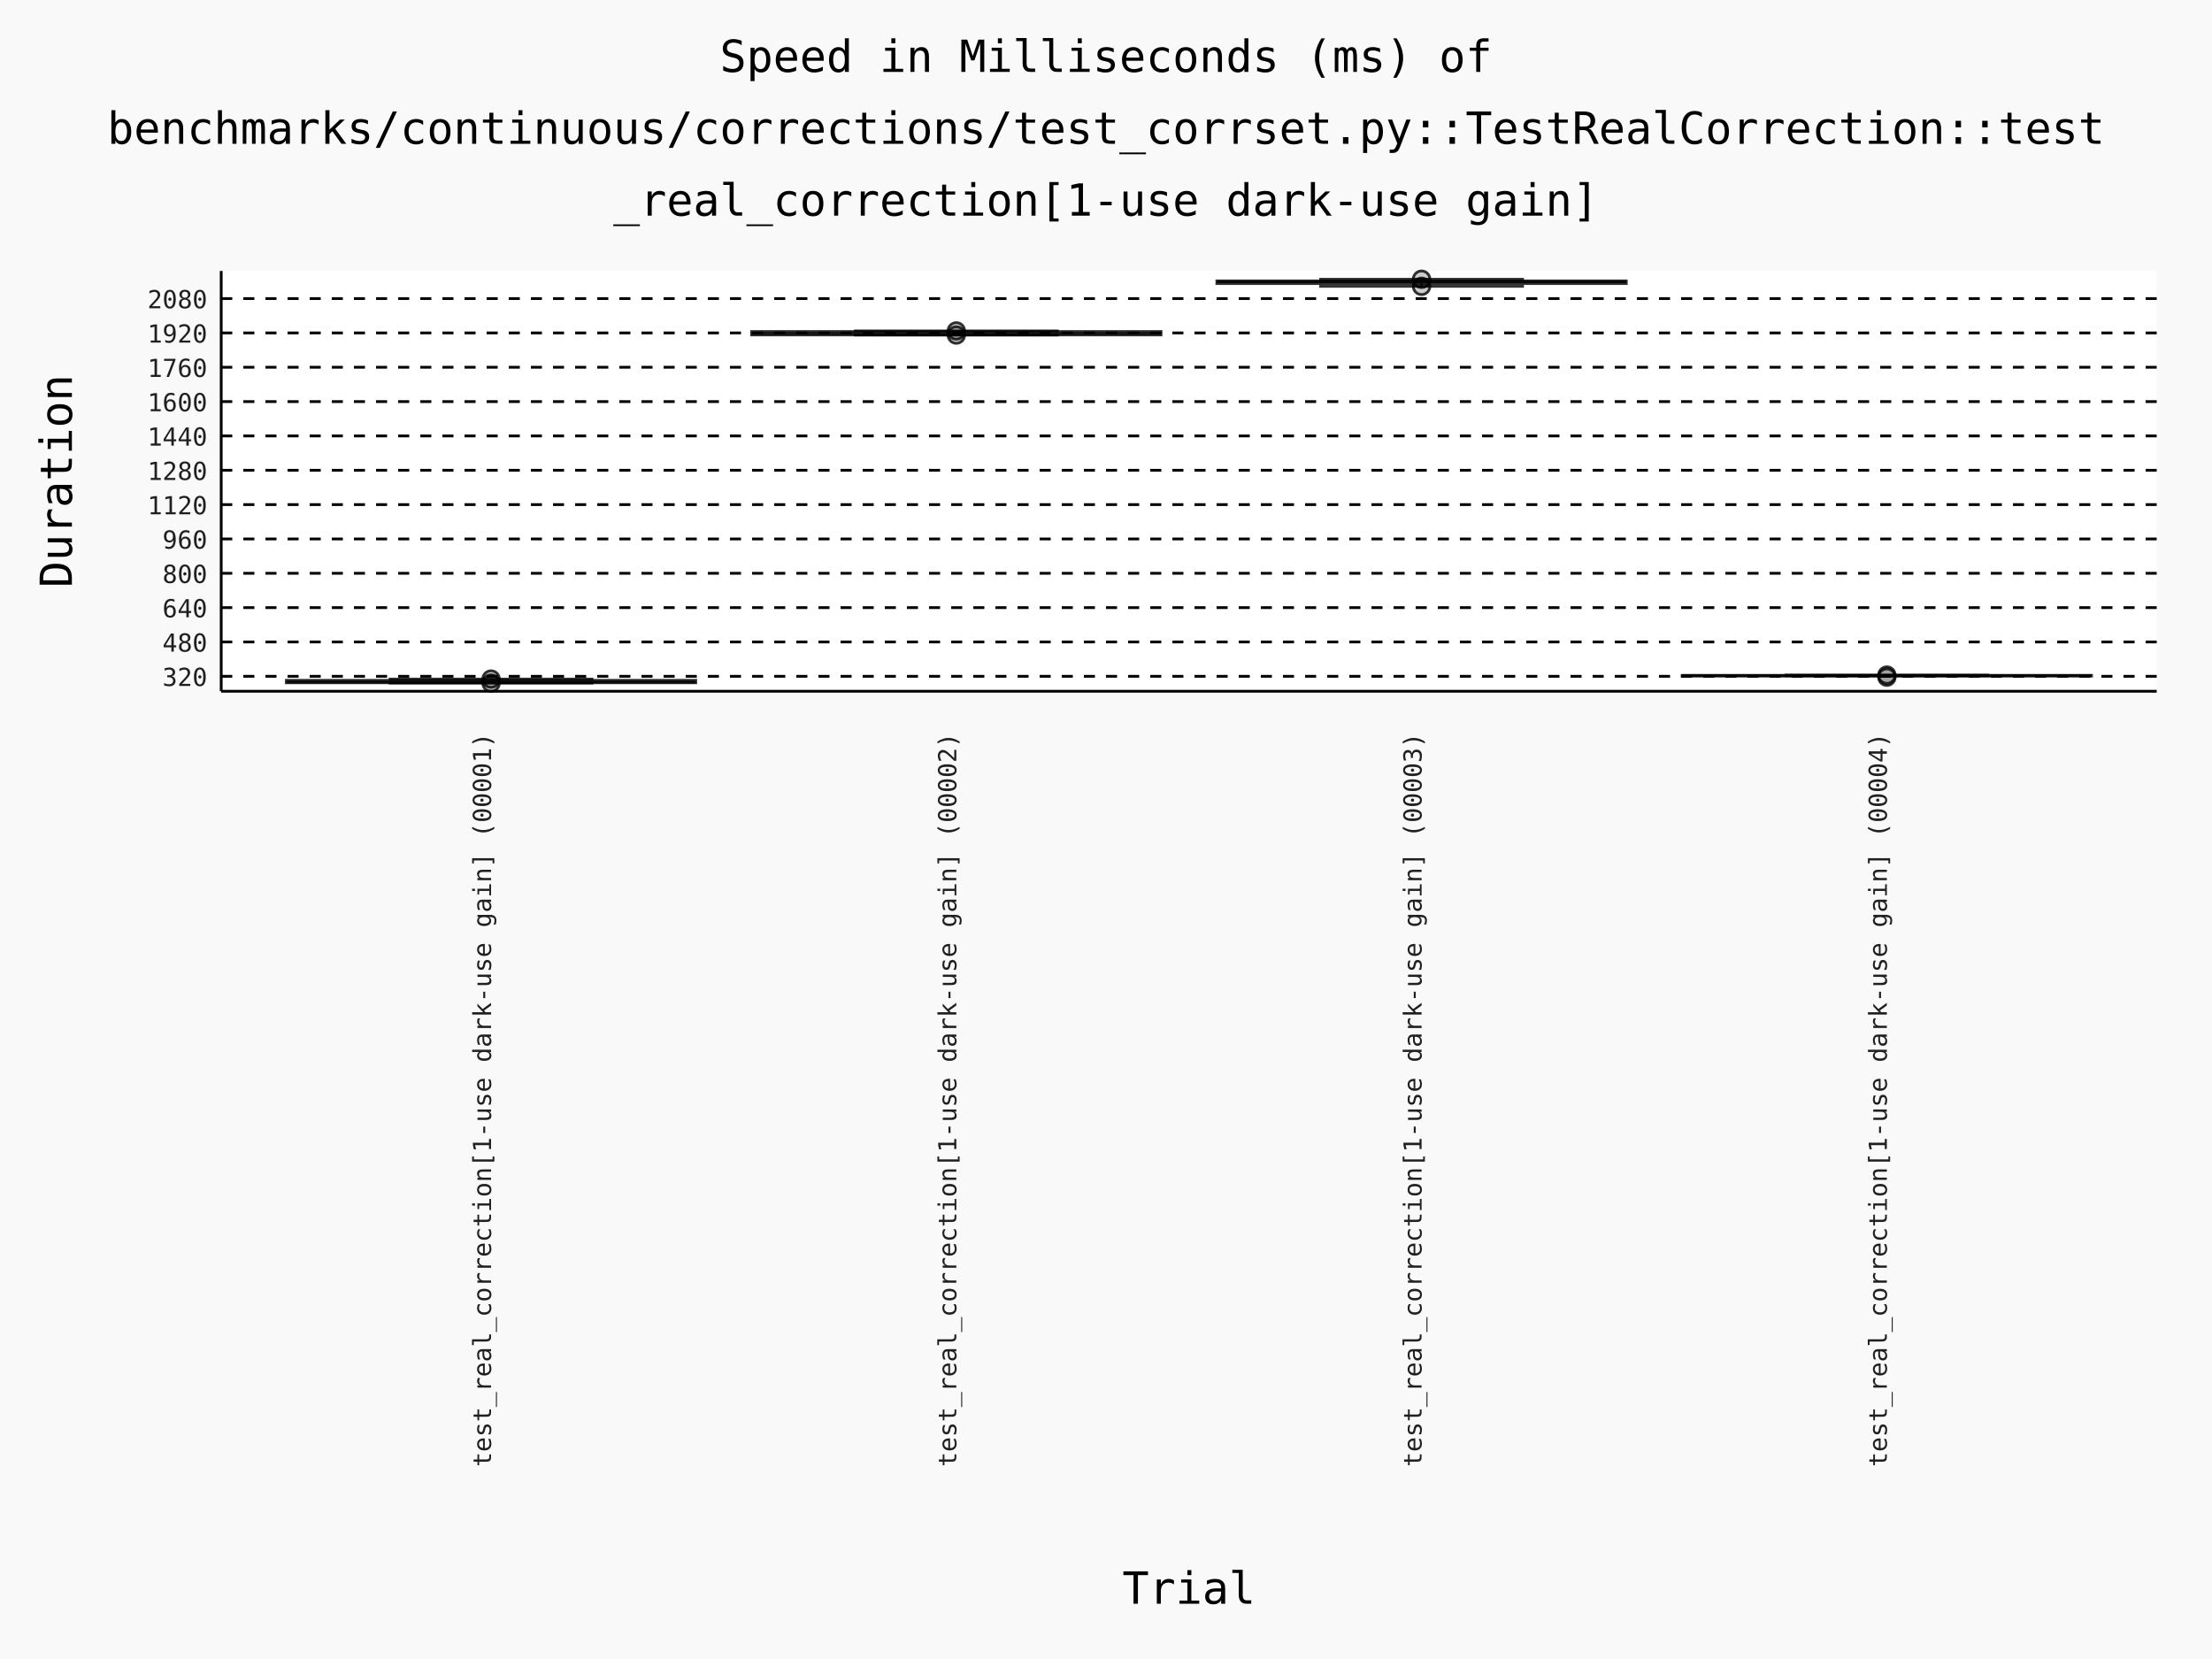
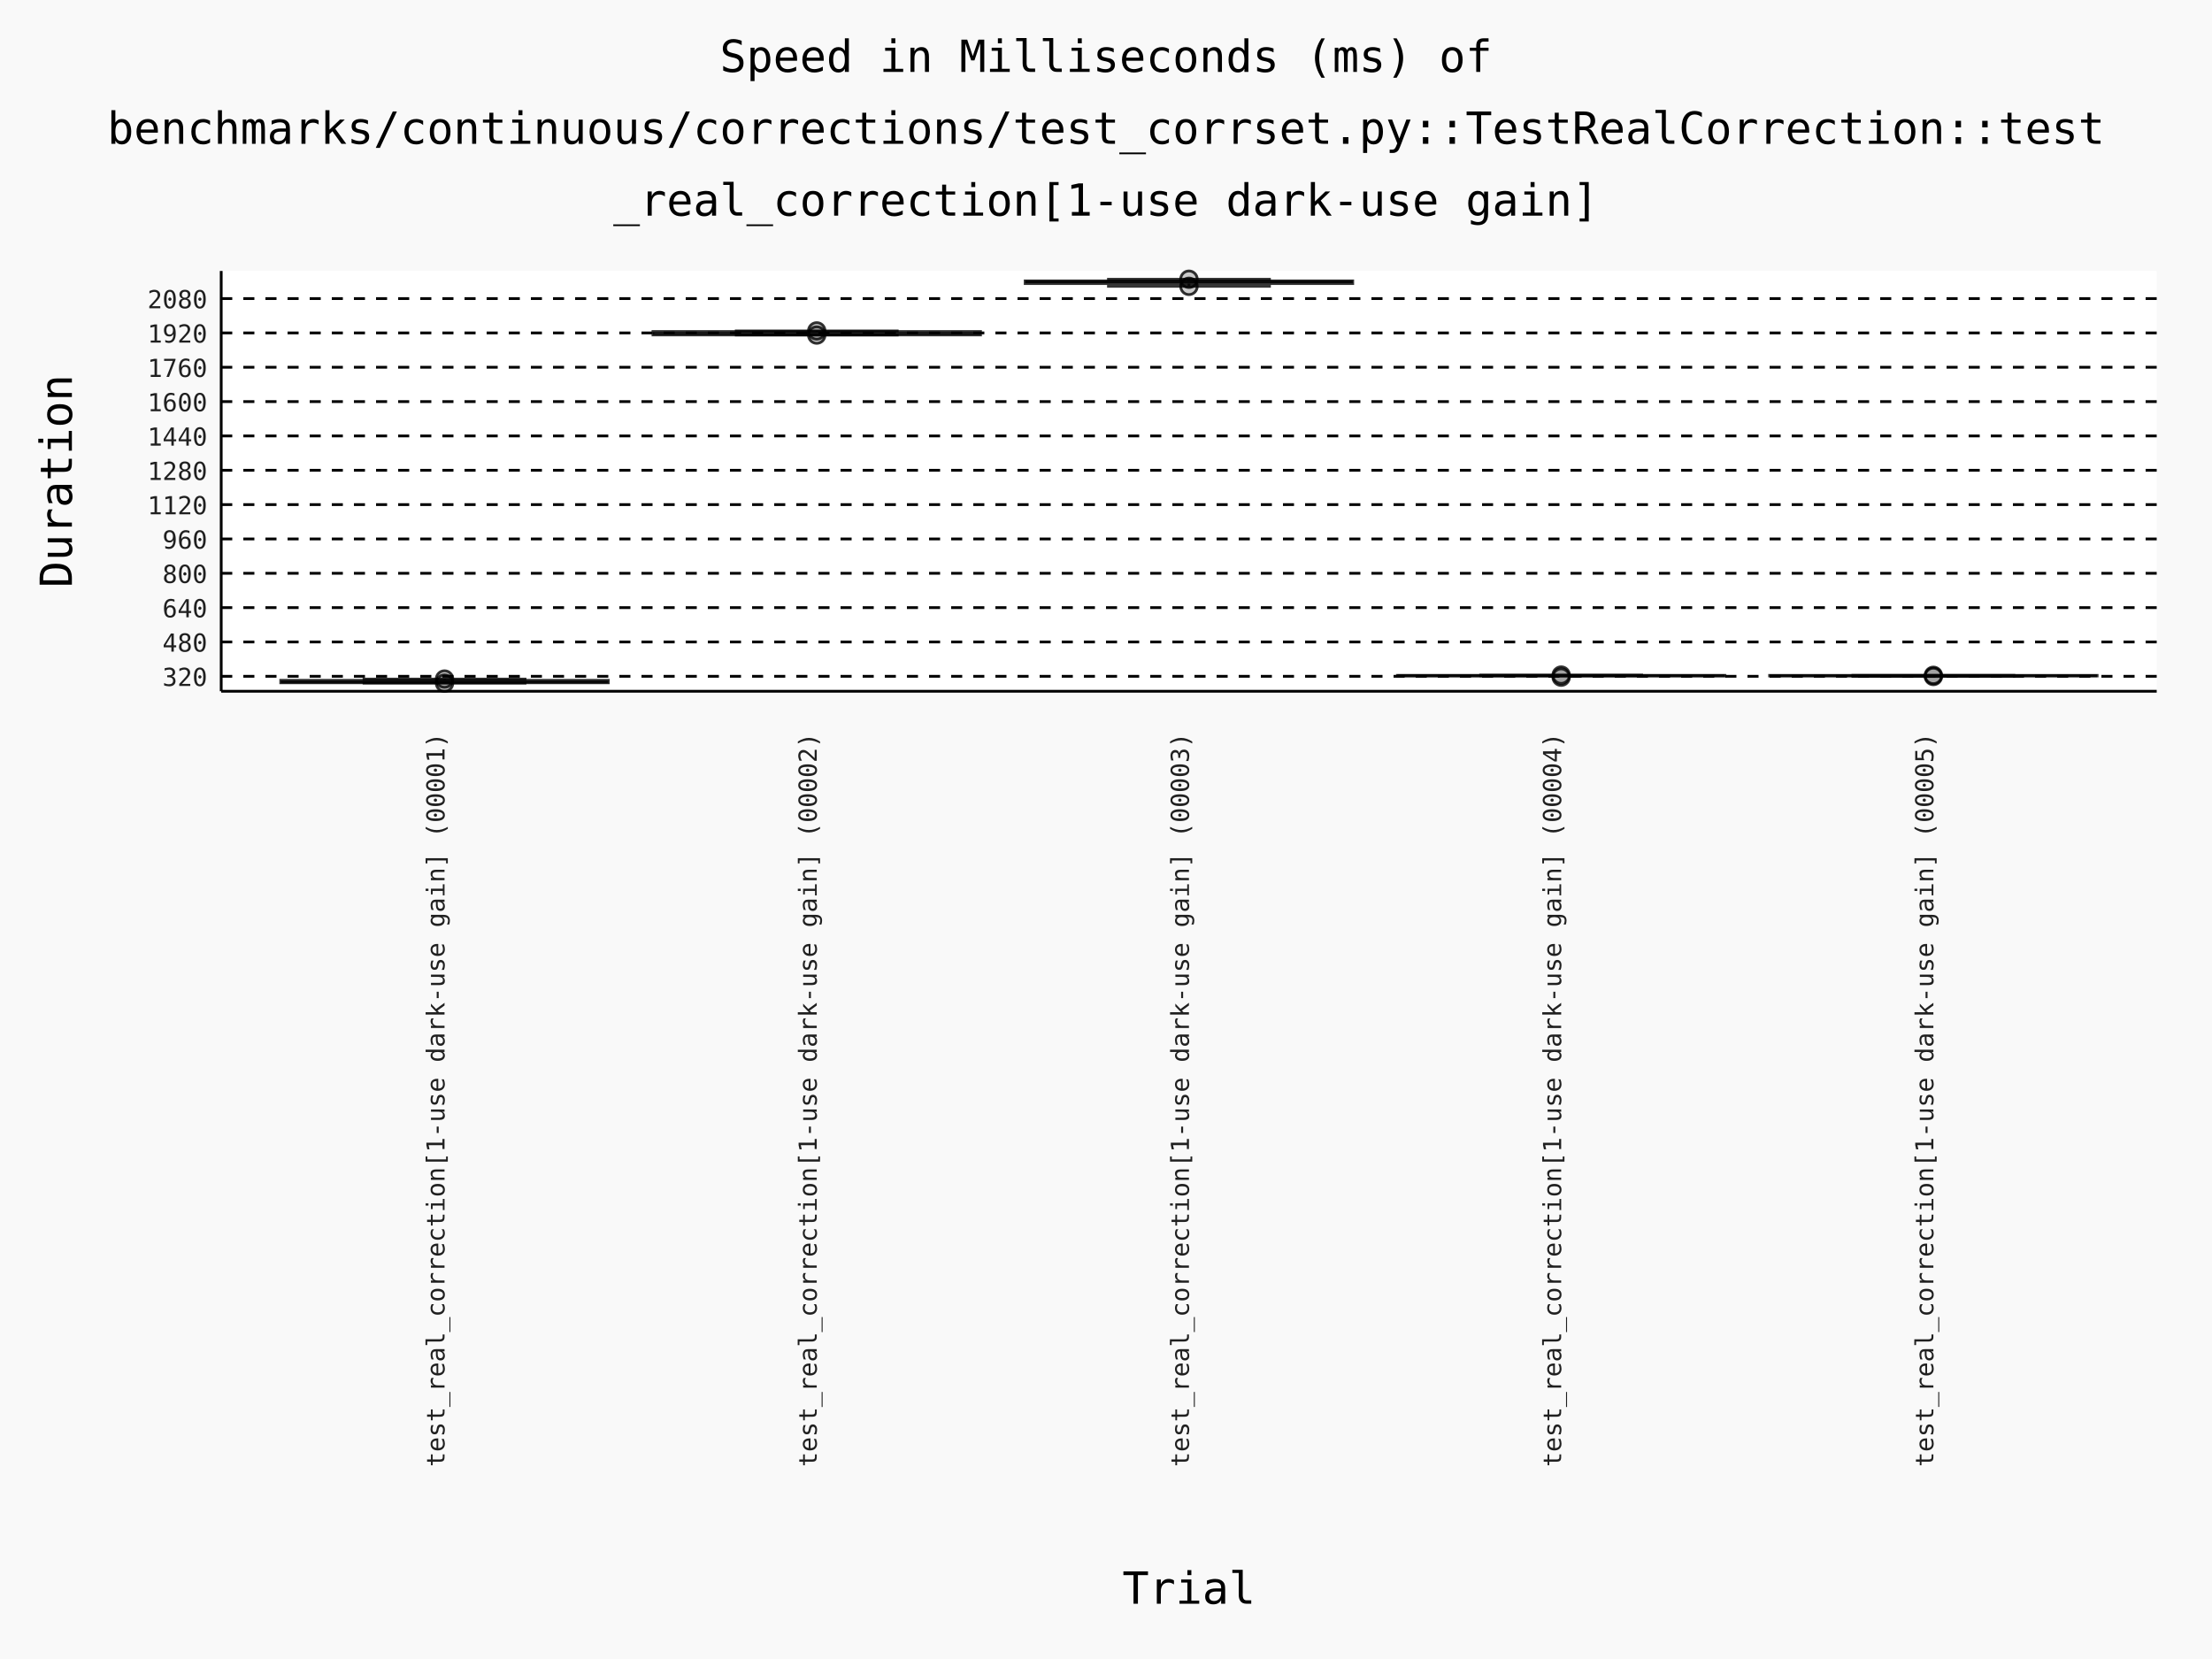
- <svg xmlns="http://www.w3.org/2000/svg" id="chart-2f315822-6d40-4f45-908b-05bdc4a05f32" class="pygal-chart" viewBox="0 0 800 600">
+ <svg xmlns="http://www.w3.org/2000/svg" id="chart-b3713ab4-aaaa-48d2-a044-a2e0471d3456" class="pygal-chart" viewBox="0 0 800 600">
  <defs>
-     <style type="text/css">#chart-2f315822-6d40-4f45-908b-05bdc4a05f32{-webkit-user-select:none;-webkit-font-smoothing:antialiased;font-family:Consolas,"Deja Vu Sans Mono","Bitstream Vera Sans Mono","Courier New",monospace}#chart-2f315822-6d40-4f45-908b-05bdc4a05f32 .title{font-family:Consolas,"Deja Vu Sans Mono","Bitstream Vera Sans Mono","Courier New",monospace;font-size:16px}#chart-2f315822-6d40-4f45-908b-05bdc4a05f32 .legends .legend text{font-family:Consolas,"Deja Vu Sans Mono","Bitstream Vera Sans Mono","Courier New",monospace;font-size:14px}#chart-2f315822-6d40-4f45-908b-05bdc4a05f32 .axis text{font-family:Consolas,"Deja Vu Sans Mono","Bitstream Vera Sans Mono","Courier New",monospace;font-size:10px}#chart-2f315822-6d40-4f45-908b-05bdc4a05f32 .axis text.major{font-family:Consolas,"Deja Vu Sans Mono","Bitstream Vera Sans Mono","Courier New",monospace;font-size:10px}#chart-2f315822-6d40-4f45-908b-05bdc4a05f32 .text-overlay text.value{font-family:Consolas,"Deja Vu Sans Mono","Bitstream Vera Sans Mono","Courier New",monospace;font-size:16px}#chart-2f315822-6d40-4f45-908b-05bdc4a05f32 .text-overlay text.label{font-family:Consolas,"Deja Vu Sans Mono","Bitstream Vera Sans Mono","Courier New",monospace;font-size:10px}#chart-2f315822-6d40-4f45-908b-05bdc4a05f32 .tooltip{font-family:Consolas,"Deja Vu Sans Mono","Bitstream Vera Sans Mono","Courier New",monospace;font-size:14px}#chart-2f315822-6d40-4f45-908b-05bdc4a05f32 text.no_data{font-family:Consolas,"Deja Vu Sans Mono","Bitstream Vera Sans Mono","Courier New",monospace;font-size:64px}
- #chart-2f315822-6d40-4f45-908b-05bdc4a05f32{background-color:rgba(249,249,249,1)}#chart-2f315822-6d40-4f45-908b-05bdc4a05f32 path,#chart-2f315822-6d40-4f45-908b-05bdc4a05f32 line,#chart-2f315822-6d40-4f45-908b-05bdc4a05f32 rect,#chart-2f315822-6d40-4f45-908b-05bdc4a05f32 circle{-webkit-transition:150ms;-moz-transition:150ms;transition:150ms}#chart-2f315822-6d40-4f45-908b-05bdc4a05f32 .graph &gt; .background{fill:rgba(249,249,249,1)}#chart-2f315822-6d40-4f45-908b-05bdc4a05f32 .plot &gt; .background{fill:rgba(255,255,255,1)}#chart-2f315822-6d40-4f45-908b-05bdc4a05f32 .graph{fill:rgba(0,0,0,.87)}#chart-2f315822-6d40-4f45-908b-05bdc4a05f32 text.no_data{fill:rgba(0,0,0,1)}#chart-2f315822-6d40-4f45-908b-05bdc4a05f32 .title{fill:rgba(0,0,0,1)}#chart-2f315822-6d40-4f45-908b-05bdc4a05f32 .legends .legend text{fill:rgba(0,0,0,.87)}#chart-2f315822-6d40-4f45-908b-05bdc4a05f32 .legends .legend:hover text{fill:rgba(0,0,0,1)}#chart-2f315822-6d40-4f45-908b-05bdc4a05f32 .axis .line{stroke:rgba(0,0,0,1)}#chart-2f315822-6d40-4f45-908b-05bdc4a05f32 .axis .guide.line{stroke:rgba(0,0,0,.54)}#chart-2f315822-6d40-4f45-908b-05bdc4a05f32 .axis .major.line{stroke:rgba(0,0,0,.87)}#chart-2f315822-6d40-4f45-908b-05bdc4a05f32 .axis text.major{fill:rgba(0,0,0,1)}#chart-2f315822-6d40-4f45-908b-05bdc4a05f32 .axis.y .guides:hover .guide.line,#chart-2f315822-6d40-4f45-908b-05bdc4a05f32 .line-graph .axis.x .guides:hover .guide.line,#chart-2f315822-6d40-4f45-908b-05bdc4a05f32 .stackedline-graph .axis.x .guides:hover .guide.line,#chart-2f315822-6d40-4f45-908b-05bdc4a05f32 .xy-graph .axis.x .guides:hover .guide.line{stroke:rgba(0,0,0,1)}#chart-2f315822-6d40-4f45-908b-05bdc4a05f32 .axis .guides:hover text{fill:rgba(0,0,0,1)}#chart-2f315822-6d40-4f45-908b-05bdc4a05f32 .reactive{fill-opacity:.7;stroke-opacity:.8;stroke-width:1}#chart-2f315822-6d40-4f45-908b-05bdc4a05f32 .ci{stroke:rgba(0,0,0,.87)}#chart-2f315822-6d40-4f45-908b-05bdc4a05f32 .reactive.active,#chart-2f315822-6d40-4f45-908b-05bdc4a05f32 .active .reactive{fill-opacity:.8;stroke-opacity:.9;stroke-width:4}#chart-2f315822-6d40-4f45-908b-05bdc4a05f32 .ci .reactive.active{stroke-width:1.5}#chart-2f315822-6d40-4f45-908b-05bdc4a05f32 .series text{fill:rgba(0,0,0,1)}#chart-2f315822-6d40-4f45-908b-05bdc4a05f32 .tooltip rect{fill:rgba(255,255,255,1);stroke:rgba(0,0,0,1);-webkit-transition:opacity 150ms;-moz-transition:opacity 150ms;transition:opacity 150ms}#chart-2f315822-6d40-4f45-908b-05bdc4a05f32 .tooltip .label{fill:rgba(0,0,0,.87)}#chart-2f315822-6d40-4f45-908b-05bdc4a05f32 .tooltip .label{fill:rgba(0,0,0,.87)}#chart-2f315822-6d40-4f45-908b-05bdc4a05f32 .tooltip .legend{font-size:.8em;fill:rgba(0,0,0,.54)}#chart-2f315822-6d40-4f45-908b-05bdc4a05f32 .tooltip .x_label{font-size:.6em;fill:rgba(0,0,0,1)}#chart-2f315822-6d40-4f45-908b-05bdc4a05f32 .tooltip .xlink{font-size:.5em;text-decoration:underline}#chart-2f315822-6d40-4f45-908b-05bdc4a05f32 .tooltip .value{font-size:1.5em}#chart-2f315822-6d40-4f45-908b-05bdc4a05f32 .bound{font-size:.5em}#chart-2f315822-6d40-4f45-908b-05bdc4a05f32 .max-value{font-size:.75em;fill:rgba(0,0,0,.54)}#chart-2f315822-6d40-4f45-908b-05bdc4a05f32 .map-element{fill:rgba(255,255,255,1);stroke:rgba(0,0,0,.54) !important}#chart-2f315822-6d40-4f45-908b-05bdc4a05f32 .map-element .reactive{fill-opacity:inherit;stroke-opacity:inherit}#chart-2f315822-6d40-4f45-908b-05bdc4a05f32 .color-0,#chart-2f315822-6d40-4f45-908b-05bdc4a05f32 .color-0 a:visited{stroke:#000000;fill:#000000}#chart-2f315822-6d40-4f45-908b-05bdc4a05f32 .color-1,#chart-2f315822-6d40-4f45-908b-05bdc4a05f32 .color-1 a:visited{stroke:#000000;fill:#000000}#chart-2f315822-6d40-4f45-908b-05bdc4a05f32 .color-2,#chart-2f315822-6d40-4f45-908b-05bdc4a05f32 .color-2 a:visited{stroke:#000000;fill:#000000}#chart-2f315822-6d40-4f45-908b-05bdc4a05f32 .color-3,#chart-2f315822-6d40-4f45-908b-05bdc4a05f32 .color-3 a:visited{stroke:#000000;fill:#000000}#chart-2f315822-6d40-4f45-908b-05bdc4a05f32 .text-overlay .color-0 text{fill:white}#chart-2f315822-6d40-4f45-908b-05bdc4a05f32 .text-overlay .color-1 text{fill:white}#chart-2f315822-6d40-4f45-908b-05bdc4a05f32 .text-overlay .color-2 text{fill:white}#chart-2f315822-6d40-4f45-908b-05bdc4a05f32 .text-overlay .color-3 text{fill:white}
- #chart-2f315822-6d40-4f45-908b-05bdc4a05f32 text.no_data{text-anchor:middle}#chart-2f315822-6d40-4f45-908b-05bdc4a05f32 .guide.line{fill:none}#chart-2f315822-6d40-4f45-908b-05bdc4a05f32 .centered{text-anchor:middle}#chart-2f315822-6d40-4f45-908b-05bdc4a05f32 .title{text-anchor:middle}#chart-2f315822-6d40-4f45-908b-05bdc4a05f32 .legends .legend text{fill-opacity:1}#chart-2f315822-6d40-4f45-908b-05bdc4a05f32 .axis.x text{text-anchor:middle}#chart-2f315822-6d40-4f45-908b-05bdc4a05f32 .axis.x:not(.web) text[transform]{text-anchor:start}#chart-2f315822-6d40-4f45-908b-05bdc4a05f32 .axis.x:not(.web) text[transform].backwards{text-anchor:end}#chart-2f315822-6d40-4f45-908b-05bdc4a05f32 .axis.y text{text-anchor:end}#chart-2f315822-6d40-4f45-908b-05bdc4a05f32 .axis.y text[transform].backwards{text-anchor:start}#chart-2f315822-6d40-4f45-908b-05bdc4a05f32 .axis.y2 text{text-anchor:start}#chart-2f315822-6d40-4f45-908b-05bdc4a05f32 .axis.y2 text[transform].backwards{text-anchor:end}#chart-2f315822-6d40-4f45-908b-05bdc4a05f32 .axis .guide.line{stroke-dasharray:4,4;stroke:black}#chart-2f315822-6d40-4f45-908b-05bdc4a05f32 .axis .major.guide.line{stroke-dasharray:6,6;stroke:black}#chart-2f315822-6d40-4f45-908b-05bdc4a05f32 .horizontal .axis.y .guide.line,#chart-2f315822-6d40-4f45-908b-05bdc4a05f32 .horizontal .axis.y2 .guide.line,#chart-2f315822-6d40-4f45-908b-05bdc4a05f32 .vertical .axis.x .guide.line{opacity:0}#chart-2f315822-6d40-4f45-908b-05bdc4a05f32 .horizontal .axis.always_show .guide.line,#chart-2f315822-6d40-4f45-908b-05bdc4a05f32 .vertical .axis.always_show .guide.line{opacity:1 !important}#chart-2f315822-6d40-4f45-908b-05bdc4a05f32 .axis.y .guides:hover .guide.line,#chart-2f315822-6d40-4f45-908b-05bdc4a05f32 .axis.y2 .guides:hover .guide.line,#chart-2f315822-6d40-4f45-908b-05bdc4a05f32 .axis.x .guides:hover .guide.line{opacity:1}#chart-2f315822-6d40-4f45-908b-05bdc4a05f32 .axis .guides:hover text{opacity:1}#chart-2f315822-6d40-4f45-908b-05bdc4a05f32 .nofill{fill:none}#chart-2f315822-6d40-4f45-908b-05bdc4a05f32 .subtle-fill{fill-opacity:.2}#chart-2f315822-6d40-4f45-908b-05bdc4a05f32 .dot{stroke-width:1px;fill-opacity:1;stroke-opacity:1}#chart-2f315822-6d40-4f45-908b-05bdc4a05f32 .dot.active{stroke-width:5px}#chart-2f315822-6d40-4f45-908b-05bdc4a05f32 .dot.negative{fill:transparent}#chart-2f315822-6d40-4f45-908b-05bdc4a05f32 text,#chart-2f315822-6d40-4f45-908b-05bdc4a05f32 tspan{stroke:none !important}#chart-2f315822-6d40-4f45-908b-05bdc4a05f32 .series text.active{opacity:1}#chart-2f315822-6d40-4f45-908b-05bdc4a05f32 .tooltip rect{fill-opacity:.95;stroke-width:.5}#chart-2f315822-6d40-4f45-908b-05bdc4a05f32 .tooltip text{fill-opacity:1}#chart-2f315822-6d40-4f45-908b-05bdc4a05f32 .showable{visibility:hidden}#chart-2f315822-6d40-4f45-908b-05bdc4a05f32 .showable.shown{visibility:visible}#chart-2f315822-6d40-4f45-908b-05bdc4a05f32 .gauge-background{fill:rgba(229,229,229,1);stroke:none}#chart-2f315822-6d40-4f45-908b-05bdc4a05f32 .bg-lines{stroke:rgba(249,249,249,1);stroke-width:2px}
+     <style type="text/css">#chart-b3713ab4-aaaa-48d2-a044-a2e0471d3456{-webkit-user-select:none;-webkit-font-smoothing:antialiased;font-family:Consolas,"Deja Vu Sans Mono","Bitstream Vera Sans Mono","Courier New",monospace}#chart-b3713ab4-aaaa-48d2-a044-a2e0471d3456 .title{font-family:Consolas,"Deja Vu Sans Mono","Bitstream Vera Sans Mono","Courier New",monospace;font-size:16px}#chart-b3713ab4-aaaa-48d2-a044-a2e0471d3456 .legends .legend text{font-family:Consolas,"Deja Vu Sans Mono","Bitstream Vera Sans Mono","Courier New",monospace;font-size:14px}#chart-b3713ab4-aaaa-48d2-a044-a2e0471d3456 .axis text{font-family:Consolas,"Deja Vu Sans Mono","Bitstream Vera Sans Mono","Courier New",monospace;font-size:10px}#chart-b3713ab4-aaaa-48d2-a044-a2e0471d3456 .axis text.major{font-family:Consolas,"Deja Vu Sans Mono","Bitstream Vera Sans Mono","Courier New",monospace;font-size:10px}#chart-b3713ab4-aaaa-48d2-a044-a2e0471d3456 .text-overlay text.value{font-family:Consolas,"Deja Vu Sans Mono","Bitstream Vera Sans Mono","Courier New",monospace;font-size:16px}#chart-b3713ab4-aaaa-48d2-a044-a2e0471d3456 .text-overlay text.label{font-family:Consolas,"Deja Vu Sans Mono","Bitstream Vera Sans Mono","Courier New",monospace;font-size:10px}#chart-b3713ab4-aaaa-48d2-a044-a2e0471d3456 .tooltip{font-family:Consolas,"Deja Vu Sans Mono","Bitstream Vera Sans Mono","Courier New",monospace;font-size:14px}#chart-b3713ab4-aaaa-48d2-a044-a2e0471d3456 text.no_data{font-family:Consolas,"Deja Vu Sans Mono","Bitstream Vera Sans Mono","Courier New",monospace;font-size:64px}
+ #chart-b3713ab4-aaaa-48d2-a044-a2e0471d3456{background-color:rgba(249,249,249,1)}#chart-b3713ab4-aaaa-48d2-a044-a2e0471d3456 path,#chart-b3713ab4-aaaa-48d2-a044-a2e0471d3456 line,#chart-b3713ab4-aaaa-48d2-a044-a2e0471d3456 rect,#chart-b3713ab4-aaaa-48d2-a044-a2e0471d3456 circle{-webkit-transition:150ms;-moz-transition:150ms;transition:150ms}#chart-b3713ab4-aaaa-48d2-a044-a2e0471d3456 .graph &gt; .background{fill:rgba(249,249,249,1)}#chart-b3713ab4-aaaa-48d2-a044-a2e0471d3456 .plot &gt; .background{fill:rgba(255,255,255,1)}#chart-b3713ab4-aaaa-48d2-a044-a2e0471d3456 .graph{fill:rgba(0,0,0,.87)}#chart-b3713ab4-aaaa-48d2-a044-a2e0471d3456 text.no_data{fill:rgba(0,0,0,1)}#chart-b3713ab4-aaaa-48d2-a044-a2e0471d3456 .title{fill:rgba(0,0,0,1)}#chart-b3713ab4-aaaa-48d2-a044-a2e0471d3456 .legends .legend text{fill:rgba(0,0,0,.87)}#chart-b3713ab4-aaaa-48d2-a044-a2e0471d3456 .legends .legend:hover text{fill:rgba(0,0,0,1)}#chart-b3713ab4-aaaa-48d2-a044-a2e0471d3456 .axis .line{stroke:rgba(0,0,0,1)}#chart-b3713ab4-aaaa-48d2-a044-a2e0471d3456 .axis .guide.line{stroke:rgba(0,0,0,.54)}#chart-b3713ab4-aaaa-48d2-a044-a2e0471d3456 .axis .major.line{stroke:rgba(0,0,0,.87)}#chart-b3713ab4-aaaa-48d2-a044-a2e0471d3456 .axis text.major{fill:rgba(0,0,0,1)}#chart-b3713ab4-aaaa-48d2-a044-a2e0471d3456 .axis.y .guides:hover .guide.line,#chart-b3713ab4-aaaa-48d2-a044-a2e0471d3456 .line-graph .axis.x .guides:hover .guide.line,#chart-b3713ab4-aaaa-48d2-a044-a2e0471d3456 .stackedline-graph .axis.x .guides:hover .guide.line,#chart-b3713ab4-aaaa-48d2-a044-a2e0471d3456 .xy-graph .axis.x .guides:hover .guide.line{stroke:rgba(0,0,0,1)}#chart-b3713ab4-aaaa-48d2-a044-a2e0471d3456 .axis .guides:hover text{fill:rgba(0,0,0,1)}#chart-b3713ab4-aaaa-48d2-a044-a2e0471d3456 .reactive{fill-opacity:.7;stroke-opacity:.8;stroke-width:1}#chart-b3713ab4-aaaa-48d2-a044-a2e0471d3456 .ci{stroke:rgba(0,0,0,.87)}#chart-b3713ab4-aaaa-48d2-a044-a2e0471d3456 .reactive.active,#chart-b3713ab4-aaaa-48d2-a044-a2e0471d3456 .active .reactive{fill-opacity:.8;stroke-opacity:.9;stroke-width:4}#chart-b3713ab4-aaaa-48d2-a044-a2e0471d3456 .ci .reactive.active{stroke-width:1.5}#chart-b3713ab4-aaaa-48d2-a044-a2e0471d3456 .series text{fill:rgba(0,0,0,1)}#chart-b3713ab4-aaaa-48d2-a044-a2e0471d3456 .tooltip rect{fill:rgba(255,255,255,1);stroke:rgba(0,0,0,1);-webkit-transition:opacity 150ms;-moz-transition:opacity 150ms;transition:opacity 150ms}#chart-b3713ab4-aaaa-48d2-a044-a2e0471d3456 .tooltip .label{fill:rgba(0,0,0,.87)}#chart-b3713ab4-aaaa-48d2-a044-a2e0471d3456 .tooltip .label{fill:rgba(0,0,0,.87)}#chart-b3713ab4-aaaa-48d2-a044-a2e0471d3456 .tooltip .legend{font-size:.8em;fill:rgba(0,0,0,.54)}#chart-b3713ab4-aaaa-48d2-a044-a2e0471d3456 .tooltip .x_label{font-size:.6em;fill:rgba(0,0,0,1)}#chart-b3713ab4-aaaa-48d2-a044-a2e0471d3456 .tooltip .xlink{font-size:.5em;text-decoration:underline}#chart-b3713ab4-aaaa-48d2-a044-a2e0471d3456 .tooltip .value{font-size:1.5em}#chart-b3713ab4-aaaa-48d2-a044-a2e0471d3456 .bound{font-size:.5em}#chart-b3713ab4-aaaa-48d2-a044-a2e0471d3456 .max-value{font-size:.75em;fill:rgba(0,0,0,.54)}#chart-b3713ab4-aaaa-48d2-a044-a2e0471d3456 .map-element{fill:rgba(255,255,255,1);stroke:rgba(0,0,0,.54) !important}#chart-b3713ab4-aaaa-48d2-a044-a2e0471d3456 .map-element .reactive{fill-opacity:inherit;stroke-opacity:inherit}#chart-b3713ab4-aaaa-48d2-a044-a2e0471d3456 .color-0,#chart-b3713ab4-aaaa-48d2-a044-a2e0471d3456 .color-0 a:visited{stroke:#000000;fill:#000000}#chart-b3713ab4-aaaa-48d2-a044-a2e0471d3456 .color-1,#chart-b3713ab4-aaaa-48d2-a044-a2e0471d3456 .color-1 a:visited{stroke:#000000;fill:#000000}#chart-b3713ab4-aaaa-48d2-a044-a2e0471d3456 .color-2,#chart-b3713ab4-aaaa-48d2-a044-a2e0471d3456 .color-2 a:visited{stroke:#000000;fill:#000000}#chart-b3713ab4-aaaa-48d2-a044-a2e0471d3456 .color-3,#chart-b3713ab4-aaaa-48d2-a044-a2e0471d3456 .color-3 a:visited{stroke:#000000;fill:#000000}#chart-b3713ab4-aaaa-48d2-a044-a2e0471d3456 .color-4,#chart-b3713ab4-aaaa-48d2-a044-a2e0471d3456 .color-4 a:visited{stroke:#000000;fill:#000000}#chart-b3713ab4-aaaa-48d2-a044-a2e0471d3456 .text-overlay .color-0 text{fill:white}#chart-b3713ab4-aaaa-48d2-a044-a2e0471d3456 .text-overlay .color-1 text{fill:white}#chart-b3713ab4-aaaa-48d2-a044-a2e0471d3456 .text-overlay .color-2 text{fill:white}#chart-b3713ab4-aaaa-48d2-a044-a2e0471d3456 .text-overlay .color-3 text{fill:white}#chart-b3713ab4-aaaa-48d2-a044-a2e0471d3456 .text-overlay .color-4 text{fill:white}
+ #chart-b3713ab4-aaaa-48d2-a044-a2e0471d3456 text.no_data{text-anchor:middle}#chart-b3713ab4-aaaa-48d2-a044-a2e0471d3456 .guide.line{fill:none}#chart-b3713ab4-aaaa-48d2-a044-a2e0471d3456 .centered{text-anchor:middle}#chart-b3713ab4-aaaa-48d2-a044-a2e0471d3456 .title{text-anchor:middle}#chart-b3713ab4-aaaa-48d2-a044-a2e0471d3456 .legends .legend text{fill-opacity:1}#chart-b3713ab4-aaaa-48d2-a044-a2e0471d3456 .axis.x text{text-anchor:middle}#chart-b3713ab4-aaaa-48d2-a044-a2e0471d3456 .axis.x:not(.web) text[transform]{text-anchor:start}#chart-b3713ab4-aaaa-48d2-a044-a2e0471d3456 .axis.x:not(.web) text[transform].backwards{text-anchor:end}#chart-b3713ab4-aaaa-48d2-a044-a2e0471d3456 .axis.y text{text-anchor:end}#chart-b3713ab4-aaaa-48d2-a044-a2e0471d3456 .axis.y text[transform].backwards{text-anchor:start}#chart-b3713ab4-aaaa-48d2-a044-a2e0471d3456 .axis.y2 text{text-anchor:start}#chart-b3713ab4-aaaa-48d2-a044-a2e0471d3456 .axis.y2 text[transform].backwards{text-anchor:end}#chart-b3713ab4-aaaa-48d2-a044-a2e0471d3456 .axis .guide.line{stroke-dasharray:4,4;stroke:black}#chart-b3713ab4-aaaa-48d2-a044-a2e0471d3456 .axis .major.guide.line{stroke-dasharray:6,6;stroke:black}#chart-b3713ab4-aaaa-48d2-a044-a2e0471d3456 .horizontal .axis.y .guide.line,#chart-b3713ab4-aaaa-48d2-a044-a2e0471d3456 .horizontal .axis.y2 .guide.line,#chart-b3713ab4-aaaa-48d2-a044-a2e0471d3456 .vertical .axis.x .guide.line{opacity:0}#chart-b3713ab4-aaaa-48d2-a044-a2e0471d3456 .horizontal .axis.always_show .guide.line,#chart-b3713ab4-aaaa-48d2-a044-a2e0471d3456 .vertical .axis.always_show .guide.line{opacity:1 !important}#chart-b3713ab4-aaaa-48d2-a044-a2e0471d3456 .axis.y .guides:hover .guide.line,#chart-b3713ab4-aaaa-48d2-a044-a2e0471d3456 .axis.y2 .guides:hover .guide.line,#chart-b3713ab4-aaaa-48d2-a044-a2e0471d3456 .axis.x .guides:hover .guide.line{opacity:1}#chart-b3713ab4-aaaa-48d2-a044-a2e0471d3456 .axis .guides:hover text{opacity:1}#chart-b3713ab4-aaaa-48d2-a044-a2e0471d3456 .nofill{fill:none}#chart-b3713ab4-aaaa-48d2-a044-a2e0471d3456 .subtle-fill{fill-opacity:.2}#chart-b3713ab4-aaaa-48d2-a044-a2e0471d3456 .dot{stroke-width:1px;fill-opacity:1;stroke-opacity:1}#chart-b3713ab4-aaaa-48d2-a044-a2e0471d3456 .dot.active{stroke-width:5px}#chart-b3713ab4-aaaa-48d2-a044-a2e0471d3456 .dot.negative{fill:transparent}#chart-b3713ab4-aaaa-48d2-a044-a2e0471d3456 text,#chart-b3713ab4-aaaa-48d2-a044-a2e0471d3456 tspan{stroke:none !important}#chart-b3713ab4-aaaa-48d2-a044-a2e0471d3456 .series text.active{opacity:1}#chart-b3713ab4-aaaa-48d2-a044-a2e0471d3456 .tooltip rect{fill-opacity:.95;stroke-width:.5}#chart-b3713ab4-aaaa-48d2-a044-a2e0471d3456 .tooltip text{fill-opacity:1}#chart-b3713ab4-aaaa-48d2-a044-a2e0471d3456 .showable{visibility:hidden}#chart-b3713ab4-aaaa-48d2-a044-a2e0471d3456 .showable.shown{visibility:visible}#chart-b3713ab4-aaaa-48d2-a044-a2e0471d3456 .gauge-background{fill:rgba(229,229,229,1);stroke:none}#chart-b3713ab4-aaaa-48d2-a044-a2e0471d3456 .bg-lines{stroke:rgba(249,249,249,1);stroke-width:2px}
.tooltip .value{font-size:1em !important}.axis text{font-size:9px !important}</style>
  </defs>
  <g class="graph custombox-graph vertical">
    <rect x="0" y="0" width="800" height="600" class="background" />
    <g transform="translate(80, 98)" class="plot">
      <rect x="0" y="0" width="700.0" height="152.0" class="background" />
      <g class="axis y always_show">
        <path d="M0 152 h700" class="line" />
        <g class="guides">
          <path d="M0 146.593 h700" class="guide line" />
          <text x="-5" y="150.093" class="">320</text>
        </g>
        <g class="guides">
          <path d="M0 134.174 h700" class="guide line" />
          <text x="-5" y="137.674" class="">480</text>
        </g>
        <g class="guides">
          <path d="M0 121.756 h700" class="guide line" />
          <text x="-5" y="125.256" class="">640</text>
        </g>
        <g class="guides">
          <path d="M0 109.337 h700" class="guide line" />
          <text x="-5" y="112.837" class="">800</text>
        </g>
        <g class="guides">
          <path d="M0 96.918 h700" class="guide line" />
          <text x="-5" y="100.418" class="">960</text>
        </g>
        <g class="guides">
          <path d="M0 84.499 h700" class="guide line" />
          <text x="-5" y="87.999" class="">1120</text>
        </g>
        <g class="guides">
          <path d="M0 72.08 h700" class="guide line" />
          <text x="-5" y="75.58" class="">1280</text>
        </g>
        <g class="guides">
          <path d="M0 59.662 h700" class="guide line" />
          <text x="-5" y="63.162" class="">1440</text>
        </g>
        <g class="guides">
          <path d="M0 47.243 h700" class="guide line" />
          <text x="-5" y="50.743" class="">1600</text>
        </g>
        <g class="guides">
          <path d="M0 34.824 h700" class="guide line" />
          <text x="-5" y="38.324" class="">1760</text>
        </g>
        <g class="guides">
          <path d="M0 22.405 h700" class="guide line" />
          <text x="-5" y="25.905" class="">1920</text>
        </g>
        <g class="guides">
          <path d="M0 9.986 h700" class="guide line" />
          <text x="-5" y="13.486" class="">2080</text>
        </g>
      </g>
      <g class="axis x">
        <path d="M0 0 v152" class="line" />
        <g class="guides">
-           <path d="M97.596 0 v152" class="guide line" />
-           <text x="97.596" y="167.0" class="backwards" transform="rotate(270 97.59615 167)">test_real_correction[1-use dark-use gain] (00001)</text>
+           <path d="M80.769 0 v152" class="guide line" />
+           <text x="80.769" y="167.0" class="backwards" transform="rotate(270 80.76923 167)">test_real_correction[1-use dark-use gain] (00001)</text>
        </g>
        <g class="guides">
-           <path d="M265.865 0 v152" class="guide line" />
-           <text x="265.865" y="167.0" class="backwards" transform="rotate(270 265.8654 167)">test_real_correction[1-use dark-use gain] (00002)</text>
+           <path d="M215.385 0 v152" class="guide line" />
+           <text x="215.385" y="167.0" class="backwards" transform="rotate(270 215.3846 167)">test_real_correction[1-use dark-use gain] (00002)</text>
        </g>
        <g class="guides">
-           <path d="M434.135 0 v152" class="guide line" />
-           <text x="434.135" y="167.0" class="backwards" transform="rotate(270 434.1346 167)">test_real_correction[1-use dark-use gain] (00003)</text>
+           <path d="M350 0 v152" class="guide line" />
+           <text x="350.0" y="167.0" class="backwards" transform="rotate(270 350 167)">test_real_correction[1-use dark-use gain] (00003)</text>
        </g>
        <g class="guides">
-           <path d="M602.404 0 v152" class="guide line" />
-           <text x="602.404" y="167.0" class="backwards" transform="rotate(270 602.4038 167)">test_real_correction[1-use dark-use gain] (00004)</text>
+           <path d="M484.615 0 v152" class="guide line" />
+           <text x="484.615" y="167.0" class="backwards" transform="rotate(270 484.6154 167)">test_real_correction[1-use dark-use gain] (00004)</text>
+         </g>
+         <g class="guides">
+           <path d="M619.231 0 v152" class="guide line" />
+           <text x="619.231" y="167.0" class="backwards" transform="rotate(270 619.2308 167)">test_real_correction[1-use dark-use gain] (00005)</text>
        </g>
      </g>
      <g class="series serie-0 color-0">
        <g class="boxes">
          <g class="box">
-             <path stroke-width="3" d="M60.577 149.062 L134.615 149.062" class="reactive tooltip-trigger" />
-             <path stroke-width="3" d="M23.558 148.653 L171.635 148.653" class="reactive tooltip-trigger" />
-             <path stroke-width="3" d="M60.577 147.595 L134.615 147.595" class="reactive tooltip-trigger" />
-             <path stroke-width="2" d="M97.596 149.062 L97.596 148.936" class="reactive tooltip-trigger" />
-             <path stroke-width="2" d="M97.596 147.595 L97.596 148.038" class="reactive tooltip-trigger" />
-             <rect x="23.558" y="148.038" height="0.897" width="148.077" class="subtle-fill reactive tooltip-trigger" />
-             <circle cx="97.596" cy="149.062" r="3" class="subtle-fill reactive tooltip-trigger" />
-             <circle cx="97.596" cy="147.595" r="3" class="subtle-fill reactive tooltip-trigger" />
+             <path stroke-width="3" d="M51.154 149.062 L110.385 149.062" class="reactive tooltip-trigger" />
+             <path stroke-width="3" d="M21.538 148.653 L140 148.653" class="reactive tooltip-trigger" />
+             <path stroke-width="3" d="M51.154 147.595 L110.385 147.595" class="reactive tooltip-trigger" />
+             <path stroke-width="2" d="M80.769 149.062 L80.769 148.936" class="reactive tooltip-trigger" />
+             <path stroke-width="2" d="M80.769 147.595 L80.769 148.038" class="reactive tooltip-trigger" />
+             <rect x="21.538" y="148.038" height="0.897" width="118.462" class="subtle-fill reactive tooltip-trigger" />
+             <circle cx="80.769" cy="149.062" r="3" class="subtle-fill reactive tooltip-trigger" />
+             <circle cx="80.769" cy="147.595" r="3" class="subtle-fill reactive tooltip-trigger" />
          </g>
        </g>
      </g>
      <g class="series serie-1 color-1">
        <g class="boxes">
          <g class="box">
-             <path stroke-width="3" d="M228.846 23.17 L302.885 23.17" class="reactive tooltip-trigger" />
-             <path stroke-width="3" d="M191.827 22.586 L339.904 22.586" class="reactive tooltip-trigger" />
-             <path stroke-width="3" d="M228.846 21.688 L302.885 21.688" class="reactive tooltip-trigger" />
-             <path stroke-width="2" d="M265.865 23.17 L265.865 23.139" class="reactive tooltip-trigger" />
-             <path stroke-width="2" d="M265.865 21.688 L265.865 21.899" class="reactive tooltip-trigger" />
-             <rect x="191.827" y="21.899" height="1.239" width="148.077" class="subtle-fill reactive tooltip-trigger" />
-             <circle cx="265.865" cy="23.17" r="3" class="subtle-fill reactive tooltip-trigger" />
-             <circle cx="265.865" cy="21.688" r="3" class="subtle-fill reactive tooltip-trigger" />
+             <path stroke-width="3" d="M185.769 23.17 L245 23.17" class="reactive tooltip-trigger" />
+             <path stroke-width="3" d="M156.154 22.586 L274.615 22.586" class="reactive tooltip-trigger" />
+             <path stroke-width="3" d="M185.769 21.688 L245 21.688" class="reactive tooltip-trigger" />
+             <path stroke-width="2" d="M215.385 23.17 L215.385 23.139" class="reactive tooltip-trigger" />
+             <path stroke-width="2" d="M215.385 21.688 L215.385 21.899" class="reactive tooltip-trigger" />
+             <rect x="156.154" y="21.899" height="1.239" width="118.462" class="subtle-fill reactive tooltip-trigger" />
+             <circle cx="215.385" cy="23.17" r="3" class="subtle-fill reactive tooltip-trigger" />
+             <circle cx="215.385" cy="21.688" r="3" class="subtle-fill reactive tooltip-trigger" />
          </g>
        </g>
      </g>
      <g class="series serie-2 color-2">
        <g class="boxes">
          <g class="box">
-             <path stroke-width="3" d="M397.115 5.55 L471.154 5.55" class="reactive tooltip-trigger" />
-             <path stroke-width="3" d="M360.096 3.902 L508.173 3.902" class="reactive tooltip-trigger" />
-             <path stroke-width="3" d="M397.115 2.992 L471.154 2.992" class="reactive tooltip-trigger" />
-             <path stroke-width="2" d="M434.135 5.55 L434.135 4.556" class="reactive tooltip-trigger" />
-             <path stroke-width="2" d="M434.135 2.992 L434.135 3.592" class="reactive tooltip-trigger" />
-             <rect x="360.096" y="3.592" height="0.964" width="148.077" class="subtle-fill reactive tooltip-trigger" />
-             <circle cx="434.135" cy="5.55" r="3" class="subtle-fill reactive tooltip-trigger" />
-             <circle cx="434.135" cy="2.992" r="3" class="subtle-fill reactive tooltip-trigger" />
+             <path stroke-width="3" d="M320.385 5.55 L379.615 5.55" class="reactive tooltip-trigger" />
+             <path stroke-width="3" d="M290.769 3.902 L409.231 3.902" class="reactive tooltip-trigger" />
+             <path stroke-width="3" d="M320.385 2.992 L379.615 2.992" class="reactive tooltip-trigger" />
+             <path stroke-width="2" d="M350 5.55 L350 4.556" class="reactive tooltip-trigger" />
+             <path stroke-width="2" d="M350 2.992 L350 3.592" class="reactive tooltip-trigger" />
+             <rect x="290.769" y="3.592" height="0.964" width="118.462" class="subtle-fill reactive tooltip-trigger" />
+             <circle cx="350.0" cy="5.55" r="3" class="subtle-fill reactive tooltip-trigger" />
+             <circle cx="350.0" cy="2.992" r="3" class="subtle-fill reactive tooltip-trigger" />
          </g>
        </g>
      </g>
      <g class="series serie-3 color-3">
        <g class="boxes">
          <g class="box">
-             <path stroke-width="3" d="M565.385 146.383 L639.423 146.383" class="reactive tooltip-trigger" />
-             <path stroke-width="3" d="M528.365 146.328 L676.442 146.328" class="reactive tooltip-trigger" />
-             <path stroke-width="3" d="M565.385 146.156 L639.423 146.156" class="reactive tooltip-trigger" />
-             <path stroke-width="2" d="M602.404 146.383 L602.404 146.513" class="reactive tooltip-trigger" />
-             <path stroke-width="2" d="M602.404 146.156 L602.404 146.263" class="reactive tooltip-trigger" />
-             <rect x="528.365" y="146.263" height="0.249" width="148.077" class="subtle-fill reactive tooltip-trigger" />
-             <circle cx="602.404" cy="146.901" r="3" class="subtle-fill reactive tooltip-trigger" />
-             <circle cx="602.404" cy="146.156" r="3" class="subtle-fill reactive tooltip-trigger" />
+             <path stroke-width="3" d="M455 146.383 L514.231 146.383" class="reactive tooltip-trigger" />
+             <path stroke-width="3" d="M425.385 146.328 L543.846 146.328" class="reactive tooltip-trigger" />
+             <path stroke-width="3" d="M455 146.156 L514.231 146.156" class="reactive tooltip-trigger" />
+             <path stroke-width="2" d="M484.615 146.383 L484.615 146.513" class="reactive tooltip-trigger" />
+             <path stroke-width="2" d="M484.615 146.156 L484.615 146.263" class="reactive tooltip-trigger" />
+             <rect x="425.385" y="146.263" height="0.249" width="118.462" class="subtle-fill reactive tooltip-trigger" />
+             <circle cx="484.615" cy="146.901" r="3" class="subtle-fill reactive tooltip-trigger" />
+             <circle cx="484.615" cy="146.156" r="3" class="subtle-fill reactive tooltip-trigger" />
+           </g>
+         </g>
+       </g>
+       <g class="series serie-4 color-4">
+         <g class="boxes">
+           <g class="box">
+             <path stroke-width="3" d="M589.615 146.649 L648.846 146.649" class="reactive tooltip-trigger" />
+             <path stroke-width="3" d="M560 146.384 L678.462 146.384" class="reactive tooltip-trigger" />
+             <path stroke-width="3" d="M589.615 146.251 L648.846 146.251" class="reactive tooltip-trigger" />
+             <path stroke-width="2" d="M619.231 146.649 L619.231 146.47" class="reactive tooltip-trigger" />
+             <path stroke-width="2" d="M619.231 146.251 L619.231 146.268" class="reactive tooltip-trigger" />
+             <rect x="560.0" y="146.268" height="0.202" width="118.462" class="subtle-fill reactive tooltip-trigger" />
+             <circle cx="619.231" cy="146.649" r="3" class="subtle-fill reactive tooltip-trigger" />
+             <circle cx="619.231" cy="146.251" r="3" class="subtle-fill reactive tooltip-trigger" />
          </g>
        </g>
      </g>
    </g>
    <g class="titles">
      <text x="400.0" y="26" class="title plot_title">Speed in Milliseconds (ms) of</text>
      <text x="400.0" y="52" class="title plot_title">benchmarks/continuous/corrections/test_corrset.py::TestRealCorrection::test</text>
      <text x="400.0" y="78" class="title plot_title">_real_correction[1-use dark-use gain]</text>
      <text x="430.0" y="580.0" class="title">Trial</text>
      <text x="0" y="200.0" class="title" transform="rotate(-90 0 174)">Duration</text>
    </g>
    <g transform="translate(80, 98)" class="plot overlay">
      <g class="series serie-0 color-0" />
      <g class="series serie-1 color-1" />
      <g class="series serie-2 color-2" />
      <g class="series serie-3 color-3" />
+       <g class="series serie-4 color-4" />
    </g>
    <g transform="translate(80, 98)" class="plot text-overlay">
      <g class="series serie-0 color-0" />
      <g class="series serie-1 color-1" />
      <g class="series serie-2 color-2" />
      <g class="series serie-3 color-3" />
+       <g class="series serie-4 color-4" />
    </g>
    <g transform="translate(80, 98)" class="plot tooltip-overlay">
      <g transform="translate(0 0)" style="opacity: 0" class="tooltip">
        <rect rx="0" ry="0" width="0" height="0" class="tooltip-box" />
        <g class="text" />
      </g>
    </g>
  </g>
</svg>
